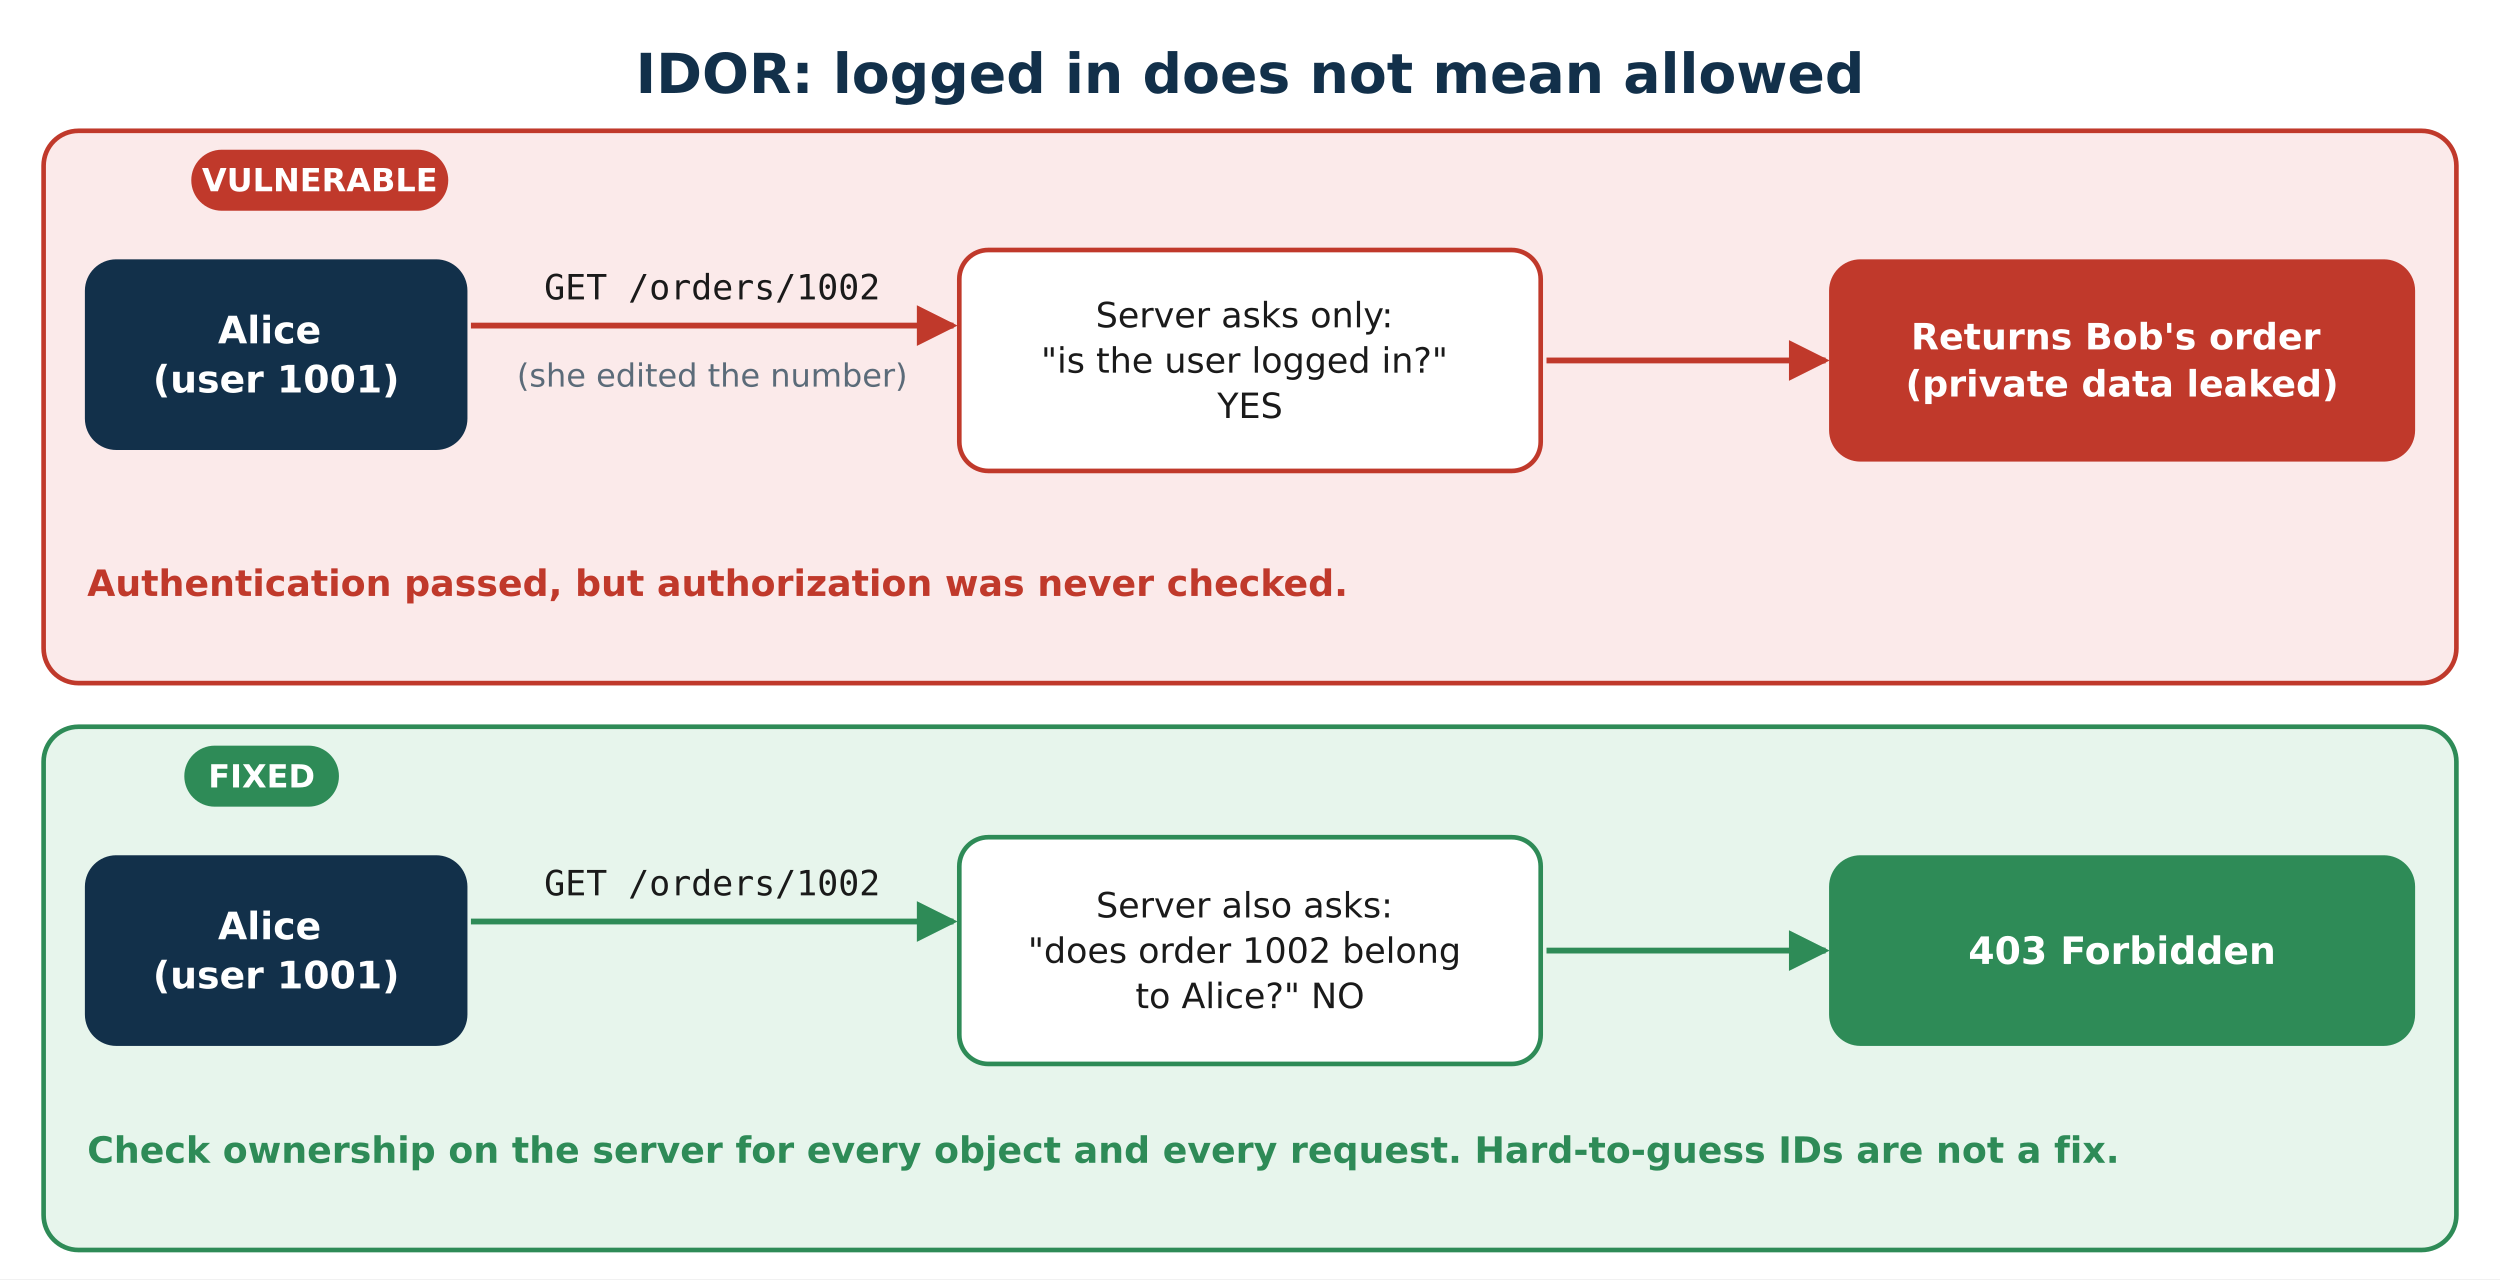
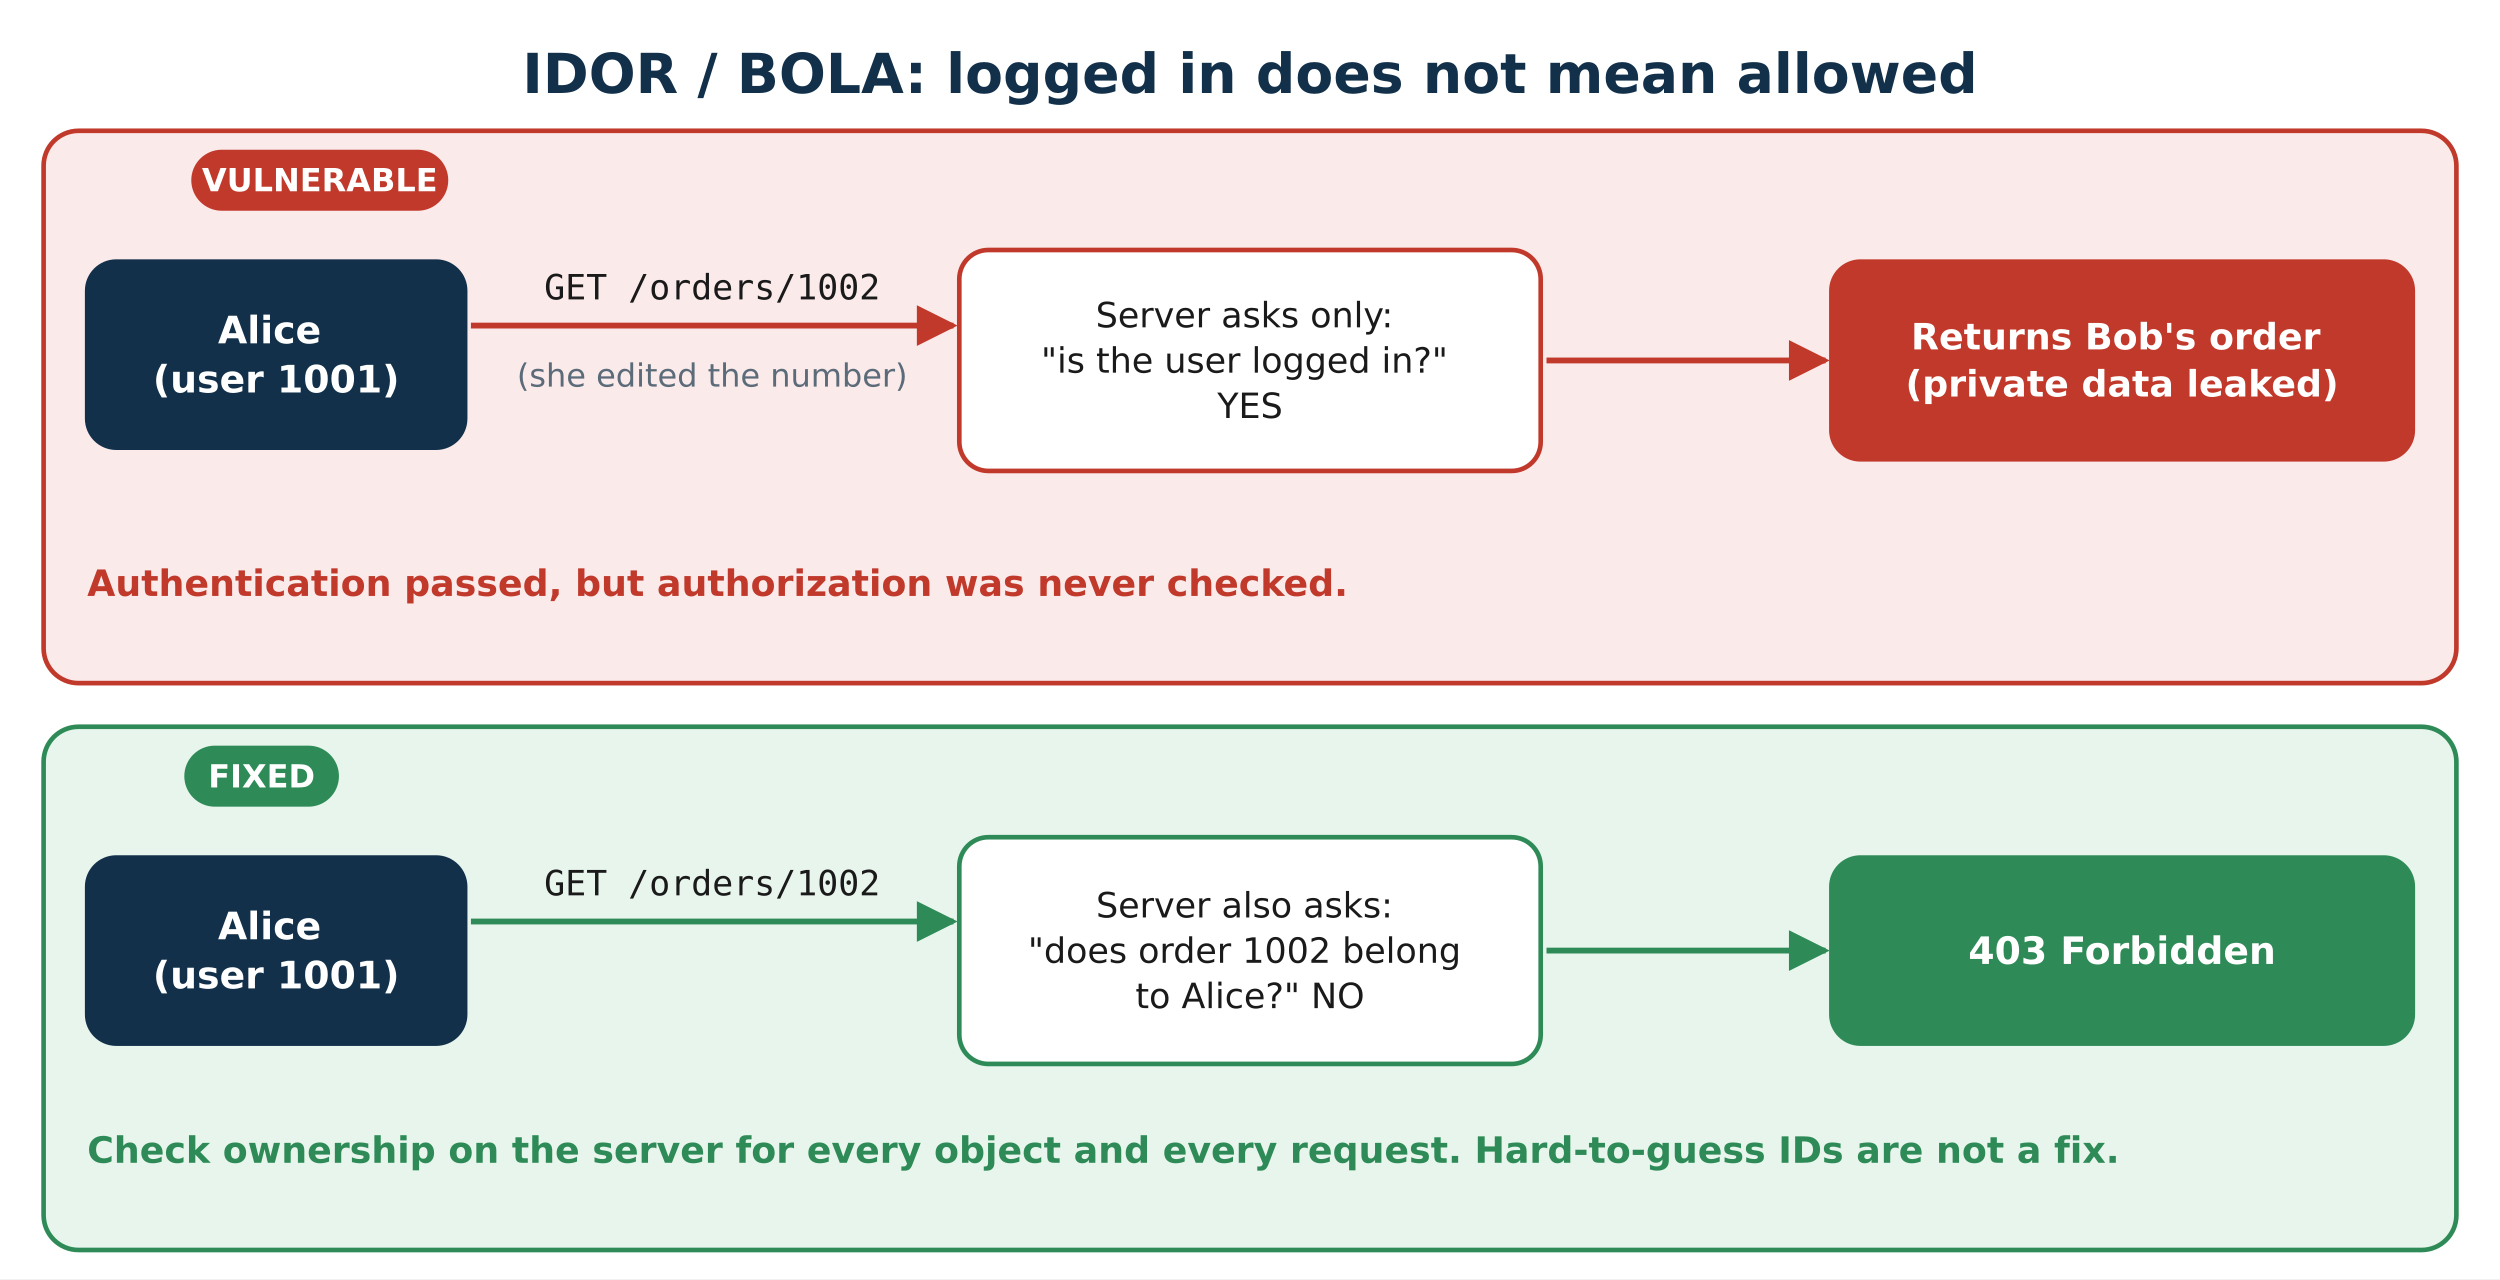
<svg xmlns="http://www.w3.org/2000/svg" viewBox="0 0 860 440" width="860" height="440">
  <rect width="100%" height="100%" fill="#ffffff" />
  <defs>
    <marker id="a2e8b57" viewBox="0 0 10 10" refX="9" refY="5" markerWidth="7" markerHeight="7" orient="auto-start-reverse">
      <path d="M0,0 L10,5 L0,10 z" fill="#2e8b57" />
    </marker>
    <marker id="ac0392b" viewBox="0 0 10 10" refX="9" refY="5" markerWidth="7" markerHeight="7" orient="auto-start-reverse">
      <path d="M0,0 L10,5 L0,10 z" fill="#c0392b" />
    </marker>
  </defs>
  <text x="430.0" y="32" font-family="DejaVu Sans, Verdana, Arial, sans-serif" font-size="19" fill="#12304a" font-weight="bold" text-anchor="middle">
-     <tspan x="430.0" dy="0">IDOR: logged in does not mean allowed</tspan>
+     <tspan x="430.0" dy="0">IDOR / BOLA: logged in does not mean allowed</tspan>
  </text>
  <rect x="15" y="45" width="830" height="190" rx="12" fill="#fbeaea" stroke="#c0392b" stroke-width="1.6" />
  <rect x="65.8" y="51.5" width="88.4" height="21" rx="10.5" fill="#c0392b" />
  <text x="110" y="65.8" font-family="DejaVu Sans, Verdana, Arial, sans-serif" font-size="11" fill="#ffffff" font-weight="bold" text-anchor="middle">
    <tspan x="110" dy="0">VULNERABLE</tspan>
  </text>
  <rect x="30" y="90" width="130" height="64" rx="10" fill="#12304a" stroke="#12304a" stroke-width="1.6" />
  <text x="95.0" y="118.1" font-family="DejaVu Sans, Verdana, Arial, sans-serif" font-size="13" fill="#ffffff" font-weight="bold" text-anchor="middle">
    <tspan x="95.0" dy="0">Alice</tspan>
    <tspan x="95.0" dy="16.9">(user 1001)</tspan>
  </text>
  <line x1="162" y1="112" x2="328" y2="112" stroke="#c0392b" stroke-width="2" marker-end="url(#ac0392b)" />
  <text x="245" y="103" font-family="DejaVu Sans Mono, Consolas, monospace" font-size="12" fill="#1a1a1a" font-weight="normal" text-anchor="middle">
    <tspan x="245" dy="0">GET /orders/1002</tspan>
  </text>
  <text x="245" y="133" font-family="DejaVu Sans, Verdana, Arial, sans-serif" font-size="11" fill="#5b6b79" font-weight="normal" text-anchor="middle">
    <tspan x="245" dy="0">(she edited the number)</tspan>
  </text>
  <rect x="330" y="86" width="200" height="76" rx="10" fill="#ffffff" stroke="#c0392b" stroke-width="1.6" />
  <text x="430.0" y="112.6" font-family="DejaVu Sans, Verdana, Arial, sans-serif" font-size="12" fill="#1a1a1a" font-weight="normal" text-anchor="middle">
    <tspan x="430.0" dy="0">Server asks only:</tspan>
    <tspan x="430.0" dy="15.6">"is the user logged in?"</tspan>
    <tspan x="430.0" dy="15.6">YES</tspan>
  </text>
  <line x1="532" y1="124" x2="628" y2="124" stroke="#c0392b" stroke-width="2" marker-end="url(#ac0392b)" />
  <rect x="630" y="90" width="200" height="68" rx="10" fill="#c0392b" stroke="#c0392b" stroke-width="1.6" />
  <text x="730.0" y="120.2" font-family="DejaVu Sans, Verdana, Arial, sans-serif" font-size="12.5" fill="#ffffff" font-weight="bold" text-anchor="middle">
    <tspan x="730.0" dy="0">Returns Bob's order</tspan>
    <tspan x="730.0" dy="16.2">(private data leaked)</tspan>
  </text>
  <text x="30" y="205" font-family="DejaVu Sans, Verdana, Arial, sans-serif" font-size="12.5" fill="#c0392b" font-weight="bold" text-anchor="start">
    <tspan x="30" dy="0">Authentication passed, but authorization was never checked.</tspan>
  </text>
  <rect x="15" y="250" width="830" height="180" rx="12" fill="#e7f5ec" stroke="#2e8b57" stroke-width="1.6" />
  <rect x="63.4" y="256.5" width="53.2" height="21" rx="10.5" fill="#2e8b57" />
  <text x="90" y="270.9" font-family="DejaVu Sans, Verdana, Arial, sans-serif" font-size="11" fill="#ffffff" font-weight="bold" text-anchor="middle">
    <tspan x="90" dy="0">FIXED</tspan>
  </text>
  <rect x="30" y="295" width="130" height="64" rx="10" fill="#12304a" stroke="#12304a" stroke-width="1.6" />
  <text x="95.0" y="323.1" font-family="DejaVu Sans, Verdana, Arial, sans-serif" font-size="13" fill="#ffffff" font-weight="bold" text-anchor="middle">
    <tspan x="95.0" dy="0">Alice</tspan>
    <tspan x="95.0" dy="16.9">(user 1001)</tspan>
  </text>
  <line x1="162" y1="317" x2="328" y2="317" stroke="#2e8b57" stroke-width="2" marker-end="url(#a2e8b57)" />
  <text x="245" y="308" font-family="DejaVu Sans Mono, Consolas, monospace" font-size="12" fill="#1a1a1a" font-weight="normal" text-anchor="middle">
    <tspan x="245" dy="0">GET /orders/1002</tspan>
  </text>
  <rect x="330" y="288" width="200" height="78" rx="10" fill="#ffffff" stroke="#2e8b57" stroke-width="1.6" />
  <text x="430.0" y="315.6" font-family="DejaVu Sans, Verdana, Arial, sans-serif" font-size="12" fill="#1a1a1a" font-weight="normal" text-anchor="middle">
    <tspan x="430.0" dy="0">Server also asks:</tspan>
    <tspan x="430.0" dy="15.6">"does order 1002 belong</tspan>
    <tspan x="430.0" dy="15.6">to Alice?"  NO</tspan>
  </text>
  <line x1="532" y1="327" x2="628" y2="327" stroke="#2e8b57" stroke-width="2" marker-end="url(#a2e8b57)" />
  <rect x="630" y="295" width="200" height="64" rx="10" fill="#2e8b57" stroke="#2e8b57" stroke-width="1.6" />
  <text x="730.0" y="331.6" font-family="DejaVu Sans, Verdana, Arial, sans-serif" font-size="13" fill="#ffffff" font-weight="bold" text-anchor="middle">
    <tspan x="730.0" dy="0">403 Forbidden</tspan>
  </text>
  <text x="30" y="400" font-family="DejaVu Sans, Verdana, Arial, sans-serif" font-size="12.5" fill="#2e8b57" font-weight="bold" text-anchor="start">
    <tspan x="30" dy="0">Check ownership on the server for every object and every request. Hard-to-guess IDs are not a fix.</tspan>
  </text>
</svg>
